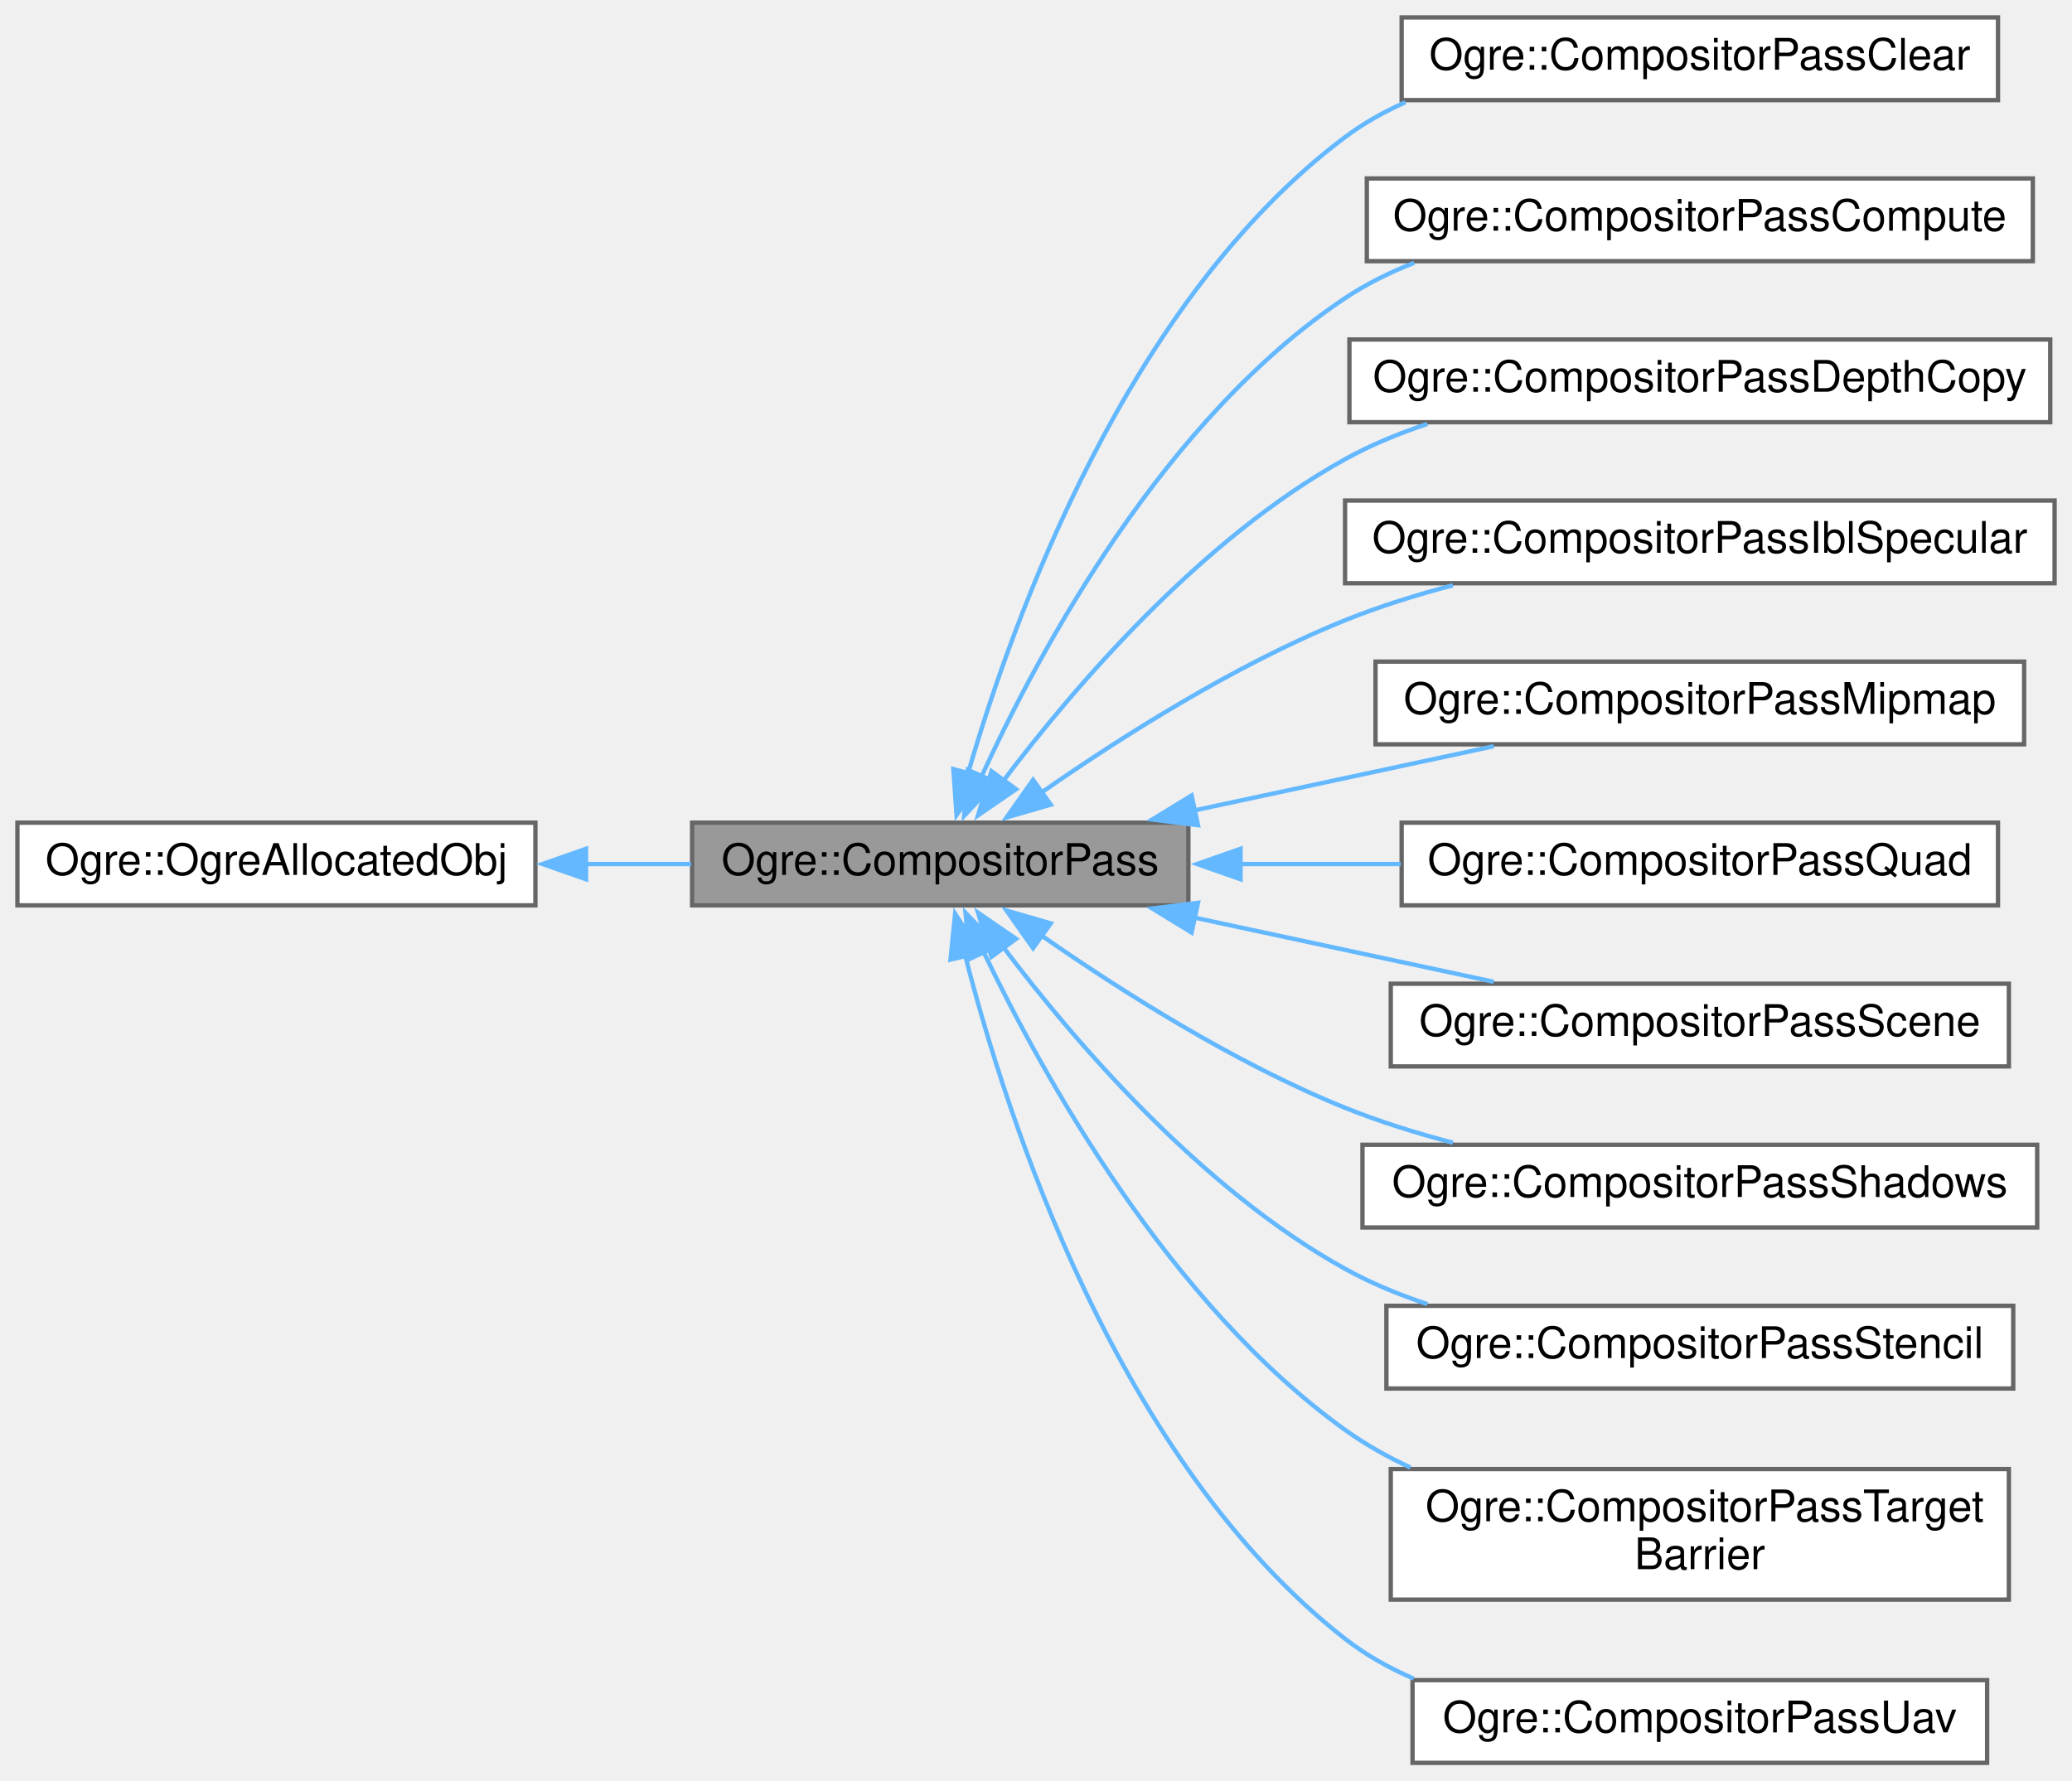
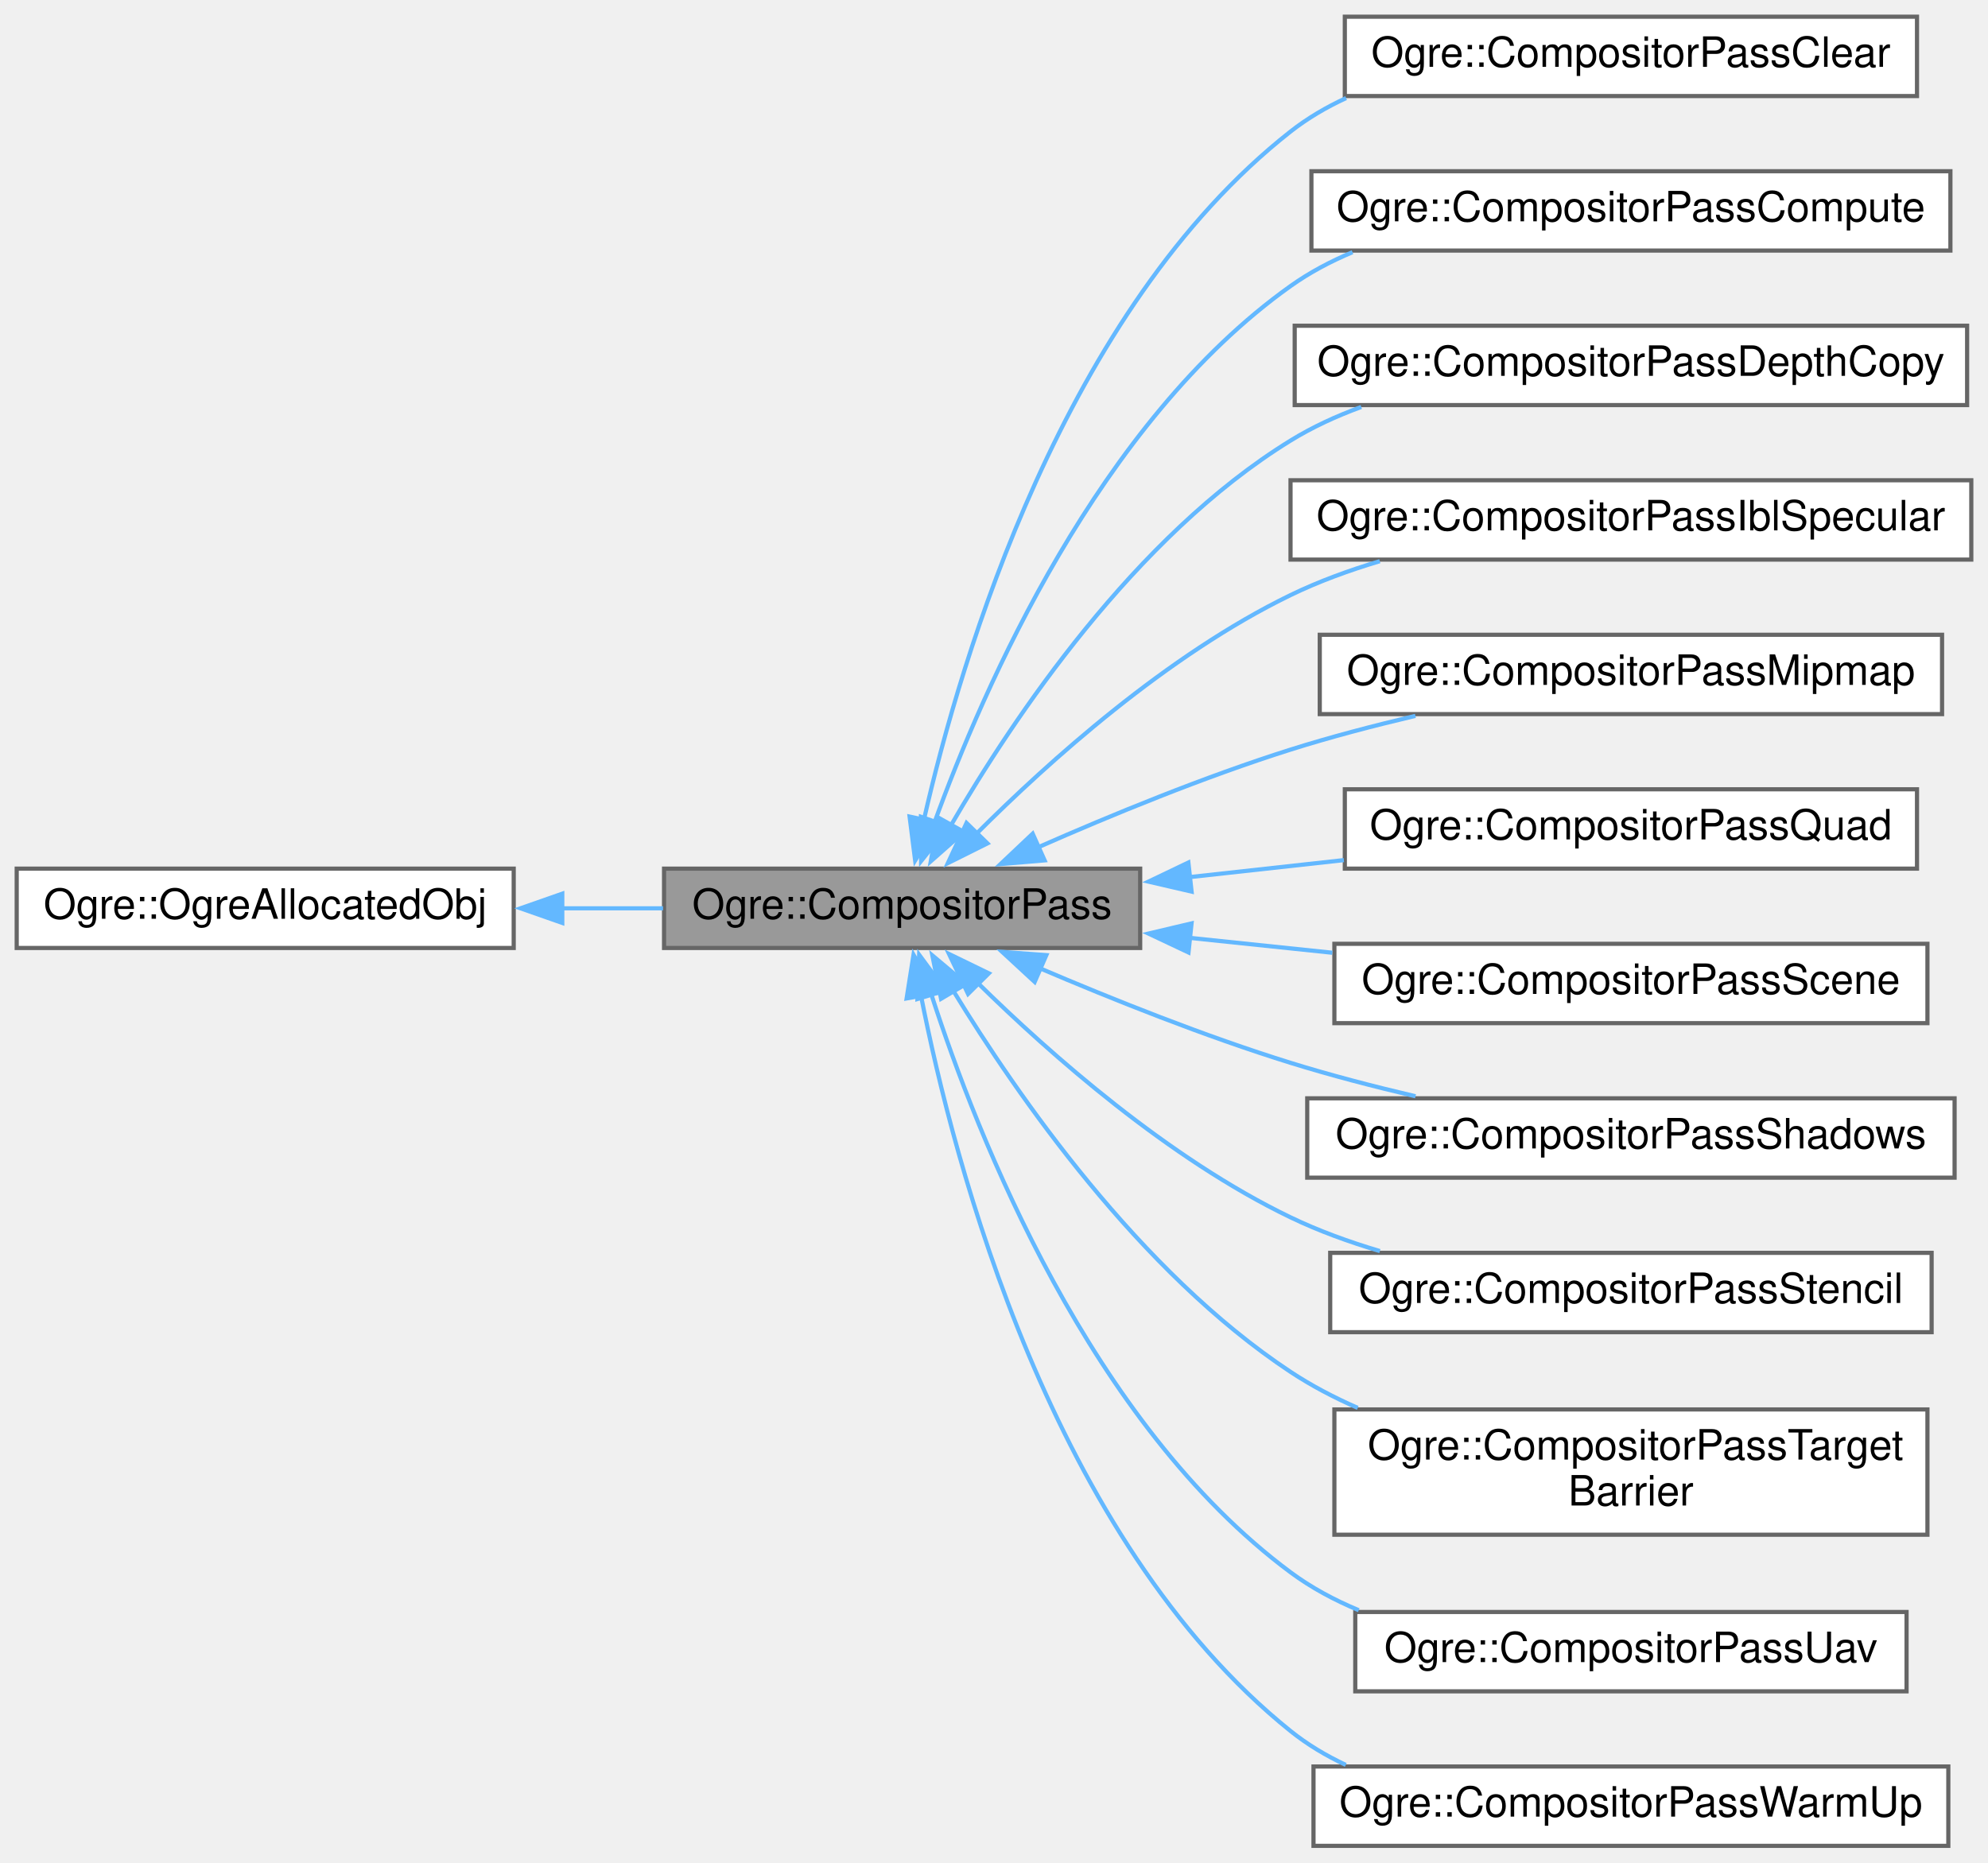
- <svg xmlns="http://www.w3.org/2000/svg" xmlns:xlink="http://www.w3.org/1999/xlink" width="476pt" height="409pt" viewBox="0.00 0.00 476.00 409.00">
-   <g id="graph0" class="graph" transform="scale(1 1) rotate(0) translate(4 405)">
+ <svg xmlns="http://www.w3.org/2000/svg" xmlns:xlink="http://www.w3.org/1999/xlink" width="476pt" height="446pt" viewBox="0.00 0.00 476.00 446.00">
+   <g id="graph0" class="graph" transform="scale(1 1) rotate(0) translate(4 442)">
    <g id="node1" class="node">
      <g id="a_node1">
        <a xlink:title="Abstract class for compositor passes.">
-           <polygon fill="#999999" stroke="#666666" points="269,-216 155,-216 155,-197 269,-197 269,-216" />
-           <text text-anchor="middle" x="212" y="-204" font-family="Helvetica,sans-Serif" font-size="10.00">Ogre::CompositorPass</text>
+           <polygon fill="#999999" stroke="#666666" points="269,-234 155,-234 155,-215 269,-215 269,-234" />
+           <text text-anchor="middle" x="212" y="-222" font-family="Helvetica,sans-Serif" font-size="10.00">Ogre::CompositorPass</text>
        </a>
      </g>
    </g>
    <g id="node3" class="node">
      <g id="a_node3">
        <a xlink:href="class_ogre_1_1_compositor_pass_clear.html" target="_top" xlink:title="Implementation of CompositorPass This implementation will clear the RenderTarget using the parameters...">
-           <polygon fill="white" stroke="#666666" points="455,-401 318,-401 318,-382 455,-382 455,-401" />
-           <text text-anchor="middle" x="386.5" y="-389" font-family="Helvetica,sans-Serif" font-size="10.00">Ogre::CompositorPassClear</text>
+           <polygon fill="white" stroke="#666666" points="455,-438 318,-438 318,-419 455,-419 455,-438" />
+           <text text-anchor="middle" x="386.5" y="-426" font-family="Helvetica,sans-Serif" font-size="10.00">Ogre::CompositorPassClear</text>
        </a>
      </g>
    </g>
    <g id="edge2" class="edge">
-       <path fill="none" stroke="#63b8ff" d="M218.36,-227.26C228.73,-263.02 255.02,-336.01 305,-373.5 309.24,-376.68 313.93,-379.32 318.86,-381.5" />
-       <polygon fill="#63b8ff" stroke="#63b8ff" points="221.77,-226.46 215.75,-217.74 215.02,-228.31 221.77,-226.46" />
+       <path fill="none" stroke="#63b8ff" d="M217.21,-245.68C226.11,-284.7 250.66,-367.83 305,-410.5 309.05,-413.68 313.56,-416.33 318.31,-418.52" />
+       <polygon fill="#63b8ff" stroke="#63b8ff" points="220.64,-245 215.12,-235.95 213.79,-246.46 220.64,-245" />
    </g>
    <g id="node4" class="node">
      <g id="a_node4">
        <a xlink:href="class_ogre_1_1_compositor_pass_compute.html" target="_top" xlink:title="Implementation of CompositorPass This implementation will render a fullscreen triangle/quad to the Re...">
-           <polygon fill="white" stroke="#666666" points="463,-364 310,-364 310,-345 463,-345 463,-364" />
-           <text text-anchor="middle" x="386.5" y="-352" font-family="Helvetica,sans-Serif" font-size="10.00">Ogre::CompositorPassCompute</text>
+           <polygon fill="white" stroke="#666666" points="463,-401 310,-401 310,-382 463,-382 463,-401" />
+           <text text-anchor="middle" x="386.5" y="-389" font-family="Helvetica,sans-Serif" font-size="10.00">Ogre::CompositorPassCompute</text>
        </a>
      </g>
    </g>
    <g id="edge3" class="edge">
-       <path fill="none" stroke="#63b8ff" d="M221.52,-226.69C234.86,-255.75 263.53,-308.89 305,-336.5 309.89,-339.75 315.27,-342.43 320.87,-344.62" />
-       <polygon fill="#63b8ff" stroke="#63b8ff" points="224.73,-225.3 217.49,-217.57 218.33,-228.13 224.73,-225.3" />
+       <path fill="none" stroke="#63b8ff" d="M219.68,-244.87C231.47,-277.42 259.12,-340.83 305,-373.5 309.55,-376.74 314.58,-379.41 319.84,-381.61" />
+       <polygon fill="#63b8ff" stroke="#63b8ff" points="223.13,-244.12 216.55,-235.81 216.51,-246.41 223.13,-244.12" />
    </g>
    <g id="node5" class="node">
      <g id="a_node5">
        <a xlink:href="class_ogre_1_1_compositor_pass_depth_copy.html" target="_top" xlink:title="Implementation of CompositorPass This implementation will copy one DepthBuffer to another DepthBuffer...">
-           <polygon fill="white" stroke="#666666" points="467,-327 306,-327 306,-308 467,-308 467,-327" />
-           <text text-anchor="middle" x="386.5" y="-315" font-family="Helvetica,sans-Serif" font-size="10.00">Ogre::CompositorPassDepthCopy</text>
+           <polygon fill="white" stroke="#666666" points="467,-364 306,-364 306,-345 467,-345 467,-364" />
+           <text text-anchor="middle" x="386.5" y="-352" font-family="Helvetica,sans-Serif" font-size="10.00">Ogre::CompositorPassDepthCopy</text>
        </a>
      </g>
    </g>
    <g id="edge4" class="edge">
-       <path fill="none" stroke="#63b8ff" d="M226.46,-225.56C242.61,-246.96 271.72,-281.08 305,-299.5 310.89,-302.76 317.33,-305.43 323.92,-307.61" />
-       <polygon fill="#63b8ff" stroke="#63b8ff" points="229.42,-223.69 220.69,-217.69 223.77,-227.82 229.42,-223.69" />
+       <path fill="none" stroke="#63b8ff" d="M223.74,-244.45C238.54,-269.95 267.66,-313.53 305,-336.5 310.24,-339.73 316,-342.38 321.94,-344.55" />
+       <polygon fill="#63b8ff" stroke="#63b8ff" points="226.81,-242.78 218.87,-235.77 220.7,-246.2 226.81,-242.78" />
    </g>
    <g id="node6" class="node">
      <g id="a_node6">
        <a xlink:href="class_ogre_1_1_compositor_pass_ibl_specular.html" target="_top" xlink:title="Implementation of CompositorPass This implementation will generate IblSpeculars for the specified tex...">
-           <polygon fill="white" stroke="#666666" points="468,-290 305,-290 305,-271 468,-271 468,-290" />
-           <text text-anchor="middle" x="386.5" y="-278" font-family="Helvetica,sans-Serif" font-size="10.00">Ogre::CompositorPassIblSpecular</text>
+           <polygon fill="white" stroke="#666666" points="468,-327 305,-327 305,-308 468,-308 468,-327" />
+           <text text-anchor="middle" x="386.5" y="-315" font-family="Helvetica,sans-Serif" font-size="10.00">Ogre::CompositorPassIblSpecular</text>
        </a>
      </g>
    </g>
    <g id="edge5" class="edge">
-       <path fill="none" stroke="#63b8ff" d="M235.29,-222.94C253.27,-235.48 279.66,-252.28 305,-262.5 312.84,-265.66 321.34,-268.32 329.78,-270.54" />
-       <polygon fill="#63b8ff" stroke="#63b8ff" points="237.39,-220.14 227.22,-217.19 233.33,-225.84 237.39,-220.14" />
+       <path fill="none" stroke="#63b8ff" d="M229.84,-242.4C247.09,-259.65 275.48,-285.17 305,-299.5 311.7,-302.75 319,-305.43 326.38,-307.62" />
+       <polygon fill="#63b8ff" stroke="#63b8ff" points="232.43,-240.05 222.95,-235.32 227.42,-244.93 232.43,-240.05" />
    </g>
    <g id="node7" class="node">
      <g id="a_node7">
        <a xlink:href="class_ogre_1_1_compositor_pass_mipmap.html" target="_top" xlink:title="Implementation of CompositorPass This implementation will generate mipmaps for the specified texture.">
-           <polygon fill="white" stroke="#666666" points="461,-253 312,-253 312,-234 461,-234 461,-253" />
-           <text text-anchor="middle" x="386.5" y="-241" font-family="Helvetica,sans-Serif" font-size="10.00">Ogre::CompositorPassMipmap</text>
+           <polygon fill="white" stroke="#666666" points="461,-290 312,-290 312,-271 461,-271 461,-290" />
+           <text text-anchor="middle" x="386.5" y="-278" font-family="Helvetica,sans-Serif" font-size="10.00">Ogre::CompositorPassMipmap</text>
        </a>
      </g>
    </g>
    <g id="edge6" class="edge">
-       <path fill="none" stroke="#63b8ff" d="M270.28,-218.79C292.65,-223.58 317.96,-229.01 339.15,-233.56" />
-       <polygon fill="#63b8ff" stroke="#63b8ff" points="271.22,-215.41 260.71,-216.73 269.75,-222.25 271.22,-215.41" />
+       <path fill="none" stroke="#63b8ff" d="M244.42,-239.05C261.97,-246.78 284.39,-255.99 305,-262.5 314.56,-265.52 324.91,-268.23 334.9,-270.58" />
+       <polygon fill="#63b8ff" stroke="#63b8ff" points="246.12,-235.98 235.56,-235.09 243.26,-242.37 246.12,-235.98" />
    </g>
    <g id="node8" class="node">
      <g id="a_node8">
        <a xlink:href="class_ogre_1_1_compositor_pass_quad.html" target="_top" xlink:title="Implementation of CompositorPass This implementation will render a fullscreen triangle/quad to the Re...">
-           <polygon fill="white" stroke="#666666" points="455,-216 318,-216 318,-197 455,-197 455,-216" />
-           <text text-anchor="middle" x="386.5" y="-204" font-family="Helvetica,sans-Serif" font-size="10.00">Ogre::CompositorPassQuad</text>
+           <polygon fill="white" stroke="#666666" points="455,-253 318,-253 318,-234 455,-234 455,-253" />
+           <text text-anchor="middle" x="386.5" y="-241" font-family="Helvetica,sans-Serif" font-size="10.00">Ogre::CompositorPassQuad</text>
        </a>
      </g>
    </g>
    <g id="edge7" class="edge">
-       <path fill="none" stroke="#63b8ff" d="M280.91,-206.5C293.03,-206.5 305.66,-206.5 317.77,-206.5" />
-       <polygon fill="#63b8ff" stroke="#63b8ff" points="281,-203 271,-206.5 281,-210 281,-203" />
+       <path fill="none" stroke="#63b8ff" d="M280.91,-231.98C293.03,-233.32 305.66,-234.71 317.77,-236.04" />
+       <polygon fill="#63b8ff" stroke="#63b8ff" points="281.31,-228.5 270.99,-230.89 280.54,-235.46 281.31,-228.5" />
    </g>
    <g id="node9" class="node">
      <g id="a_node9">
        <a xlink:href="class_ogre_1_1_compositor_pass_scene.html" target="_top" xlink:title="Implementation of CompositorPass This implementation will perform main rendering, selecting several p...">
-           <polygon fill="white" stroke="#666666" points="457.5,-179 315.5,-179 315.5,-160 457.5,-160 457.5,-179" />
-           <text text-anchor="middle" x="386.5" y="-167" font-family="Helvetica,sans-Serif" font-size="10.00">Ogre::CompositorPassScene</text>
+           <polygon fill="white" stroke="#666666" points="457.5,-216 315.5,-216 315.5,-197 457.5,-197 457.5,-216" />
+           <text text-anchor="middle" x="386.5" y="-204" font-family="Helvetica,sans-Serif" font-size="10.00">Ogre::CompositorPassScene</text>
        </a>
      </g>
    </g>
    <g id="edge8" class="edge">
-       <path fill="none" stroke="#63b8ff" d="M270.28,-194.21C292.65,-189.42 317.96,-183.99 339.15,-179.44" />
-       <polygon fill="#63b8ff" stroke="#63b8ff" points="269.75,-190.75 260.71,-196.27 271.22,-197.59 269.75,-190.75" />
+       <path fill="none" stroke="#63b8ff" d="M280.6,-217.45C291.9,-216.27 303.64,-215.04 315.01,-213.86" />
+       <polygon fill="#63b8ff" stroke="#63b8ff" points="280.57,-213.93 270.99,-218.45 281.3,-220.89 280.57,-213.93" />
    </g>
    <g id="node10" class="node">
      <g id="a_node10">
        <a xlink:href="class_ogre_1_1_compositor_pass_shadows.html" target="_top" xlink:title="CompositorPassShadows This class enables force-updating multiple shadow nodes in batch in its own pas...">
-           <polygon fill="white" stroke="#666666" points="464,-142 309,-142 309,-123 464,-123 464,-142" />
-           <text text-anchor="middle" x="386.5" y="-130" font-family="Helvetica,sans-Serif" font-size="10.00">Ogre::CompositorPassShadows</text>
+           <polygon fill="white" stroke="#666666" points="464,-179 309,-179 309,-160 464,-160 464,-179" />
+           <text text-anchor="middle" x="386.5" y="-167" font-family="Helvetica,sans-Serif" font-size="10.00">Ogre::CompositorPassShadows</text>
        </a>
      </g>
    </g>
    <g id="edge9" class="edge">
-       <path fill="none" stroke="#63b8ff" d="M235.29,-190.06C253.27,-177.52 279.66,-160.72 305,-150.5 312.84,-147.34 321.34,-144.68 329.78,-142.46" />
-       <polygon fill="#63b8ff" stroke="#63b8ff" points="233.33,-187.16 227.22,-195.81 237.39,-192.86 233.33,-187.16" />
+       <path fill="none" stroke="#63b8ff" d="M244.8,-210.22C262.31,-202.74 284.58,-193.84 305,-187.5 314.57,-184.53 324.93,-181.83 334.93,-179.49" />
+       <polygon fill="#63b8ff" stroke="#63b8ff" points="243.74,-206.87 235.96,-214.06 246.53,-213.29 243.74,-206.87" />
    </g>
    <g id="node11" class="node">
      <g id="a_node11">
        <a xlink:href="class_ogre_1_1_compositor_pass_stencil.html" target="_top" xlink:title="Implementation of CompositorPass This implementation will clear the RenderTarget using the parameters...">
-           <polygon fill="white" stroke="#666666" points="458.5,-105 314.5,-105 314.5,-86 458.5,-86 458.5,-105" />
-           <text text-anchor="middle" x="386.5" y="-93" font-family="Helvetica,sans-Serif" font-size="10.00">Ogre::CompositorPassStencil</text>
+           <polygon fill="white" stroke="#666666" points="458.5,-142 314.5,-142 314.5,-123 458.5,-123 458.5,-142" />
+           <text text-anchor="middle" x="386.5" y="-130" font-family="Helvetica,sans-Serif" font-size="10.00">Ogre::CompositorPassStencil</text>
        </a>
      </g>
    </g>
    <g id="edge10" class="edge">
-       <path fill="none" stroke="#63b8ff" d="M226.46,-187.44C242.61,-166.04 271.72,-131.92 305,-113.5 310.89,-110.24 317.33,-107.57 323.92,-105.39" />
-       <polygon fill="#63b8ff" stroke="#63b8ff" points="223.77,-185.18 220.69,-195.31 229.42,-189.31 223.77,-185.18" />
+       <path fill="none" stroke="#63b8ff" d="M230.17,-206.57C247.47,-189.57 275.75,-164.58 305,-150.5 311.71,-147.27 319.02,-144.61 326.4,-142.42" />
+       <polygon fill="#63b8ff" stroke="#63b8ff" points="227.79,-204 223.23,-213.56 232.76,-208.93 227.79,-204" />
    </g>
    <g id="node12" class="node">
      <g id="a_node12">
        <a xlink:href="class_ogre_1_1_compositor_pass_target_barrier.html" target="_top" xlink:title=" ">
-           <polygon fill="white" stroke="#666666" points="457.5,-67.5 315.5,-67.5 315.5,-37.5 457.5,-37.5 457.5,-67.5" />
-           <text text-anchor="start" x="323.5" y="-55.5" font-family="Helvetica,sans-Serif" font-size="10.00">Ogre::CompositorPassTarget</text>
-           <text text-anchor="middle" x="386.5" y="-44.5" font-family="Helvetica,sans-Serif" font-size="10.00">Barrier</text>
+           <polygon fill="white" stroke="#666666" points="457.5,-104.5 315.5,-104.5 315.5,-74.5 457.5,-74.5 457.5,-104.5" />
+           <text text-anchor="start" x="323.5" y="-92.5" font-family="Helvetica,sans-Serif" font-size="10.00">Ogre::CompositorPassTarget</text>
+           <text text-anchor="middle" x="386.5" y="-81.5" font-family="Helvetica,sans-Serif" font-size="10.00">Barrier</text>
        </a>
      </g>
    </g>
    <g id="edge11" class="edge">
-       <path fill="none" stroke="#63b8ff" d="M221.98,-186.26C235.73,-157.59 264.72,-105.4 305,-76.5 309.62,-73.18 314.7,-70.32 320,-67.85" />
-       <polygon fill="#63b8ff" stroke="#63b8ff" points="218.83,-184.74 217.81,-195.28 225.18,-187.68 218.83,-184.74" />
+       <path fill="none" stroke="#63b8ff" d="M224.26,-204.74C239.45,-179.85 268.81,-137.43 305,-113.5 309.99,-110.2 315.44,-107.34 321.09,-104.87" />
+       <polygon fill="#63b8ff" stroke="#63b8ff" points="221.32,-202.84 219.24,-213.22 227.35,-206.4 221.32,-202.84" />
    </g>
    <g id="node13" class="node">
      <g id="a_node13">
        <a xlink:href="class_ogre_1_1_compositor_pass_uav.html" target="_top" xlink:title="Implementation of CompositorPass This implementation will set UAVs.">
-           <polygon fill="white" stroke="#666666" points="452.5,-19 320.5,-19 320.5,0 452.5,0 452.5,-19" />
-           <text text-anchor="middle" x="386.5" y="-7" font-family="Helvetica,sans-Serif" font-size="10.00">Ogre::CompositorPassUav</text>
+           <polygon fill="white" stroke="#666666" points="452.5,-56 320.5,-56 320.5,-37 452.5,-37 452.5,-56" />
+           <text text-anchor="middle" x="386.5" y="-44" font-family="Helvetica,sans-Serif" font-size="10.00">Ogre::CompositorPassUav</text>
        </a>
      </g>
    </g>
    <g id="edge12" class="edge">
-       <path fill="none" stroke="#63b8ff" d="M217.73,-185.49C227.33,-147.91 252.77,-69.27 305,-28.5 309.75,-24.79 315.12,-21.78 320.76,-19.35" />
-       <polygon fill="#63b8ff" stroke="#63b8ff" points="214.36,-184.54 215.42,-195.08 221.17,-186.18 214.36,-184.54" />
+       <path fill="none" stroke="#63b8ff" d="M219.01,-203.84C230.1,-169.54 257.12,-101.07 305,-65.5 309.96,-61.82 315.52,-58.84 321.34,-56.42" />
+       <polygon fill="#63b8ff" stroke="#63b8ff" points="215.67,-202.78 216.08,-213.37 222.37,-204.84 215.67,-202.78" />
+     </g>
+     <g id="node14" class="node">
+       <g id="a_node14">
+         <a xlink:href="class_ogre_1_1_compositor_pass_warm_up.html" target="_top" xlink:title="Implementation of CompositorPass.">
+           <polygon fill="white" stroke="#666666" points="462.5,-19 310.5,-19 310.5,0 462.5,0 462.5,-19" />
+           <text text-anchor="middle" x="386.5" y="-7" font-family="Helvetica,sans-Serif" font-size="10.00">Ogre::CompositorPassWarmUp</text>
+         </a>
+       </g>
+     </g>
+     <g id="edge13" class="edge">
+       <path fill="none" stroke="#63b8ff" d="M216.48,-203.77C224.42,-163.24 247.79,-73.47 305,-27.5 309.02,-24.27 313.5,-21.59 318.23,-19.38" />
+       <polygon fill="#63b8ff" stroke="#63b8ff" points="213.08,-202.92 214.73,-213.38 219.96,-204.17 213.08,-202.92" />
    </g>
    <g id="node2" class="node">
      <g id="a_node2">
        <a xlink:title=" ">
-           <polygon fill="white" stroke="#666666" points="119,-216 0,-216 0,-197 119,-197 119,-216" />
-           <text text-anchor="middle" x="59.5" y="-204" font-family="Helvetica,sans-Serif" font-size="10.00">Ogre::OgreAllocatedObj</text>
+           <polygon fill="white" stroke="#666666" points="119,-234 0,-234 0,-215 119,-215 119,-234" />
+           <text text-anchor="middle" x="59.5" y="-222" font-family="Helvetica,sans-Serif" font-size="10.00">Ogre::OgreAllocatedObj</text>
        </a>
      </g>
    </g>
    <g id="edge1" class="edge">
-       <path fill="none" stroke="#63b8ff" d="M130.51,-206.5C138.64,-206.5 146.85,-206.5 154.76,-206.5" />
-       <polygon fill="#63b8ff" stroke="#63b8ff" points="130.63,-203 120.63,-206.5 130.63,-210 130.63,-203" />
+       <path fill="none" stroke="#63b8ff" d="M130.51,-224.5C138.64,-224.5 146.85,-224.5 154.76,-224.5" />
+       <polygon fill="#63b8ff" stroke="#63b8ff" points="130.63,-221 120.63,-224.5 130.63,-228 130.63,-221" />
    </g>
  </g>
</svg>
